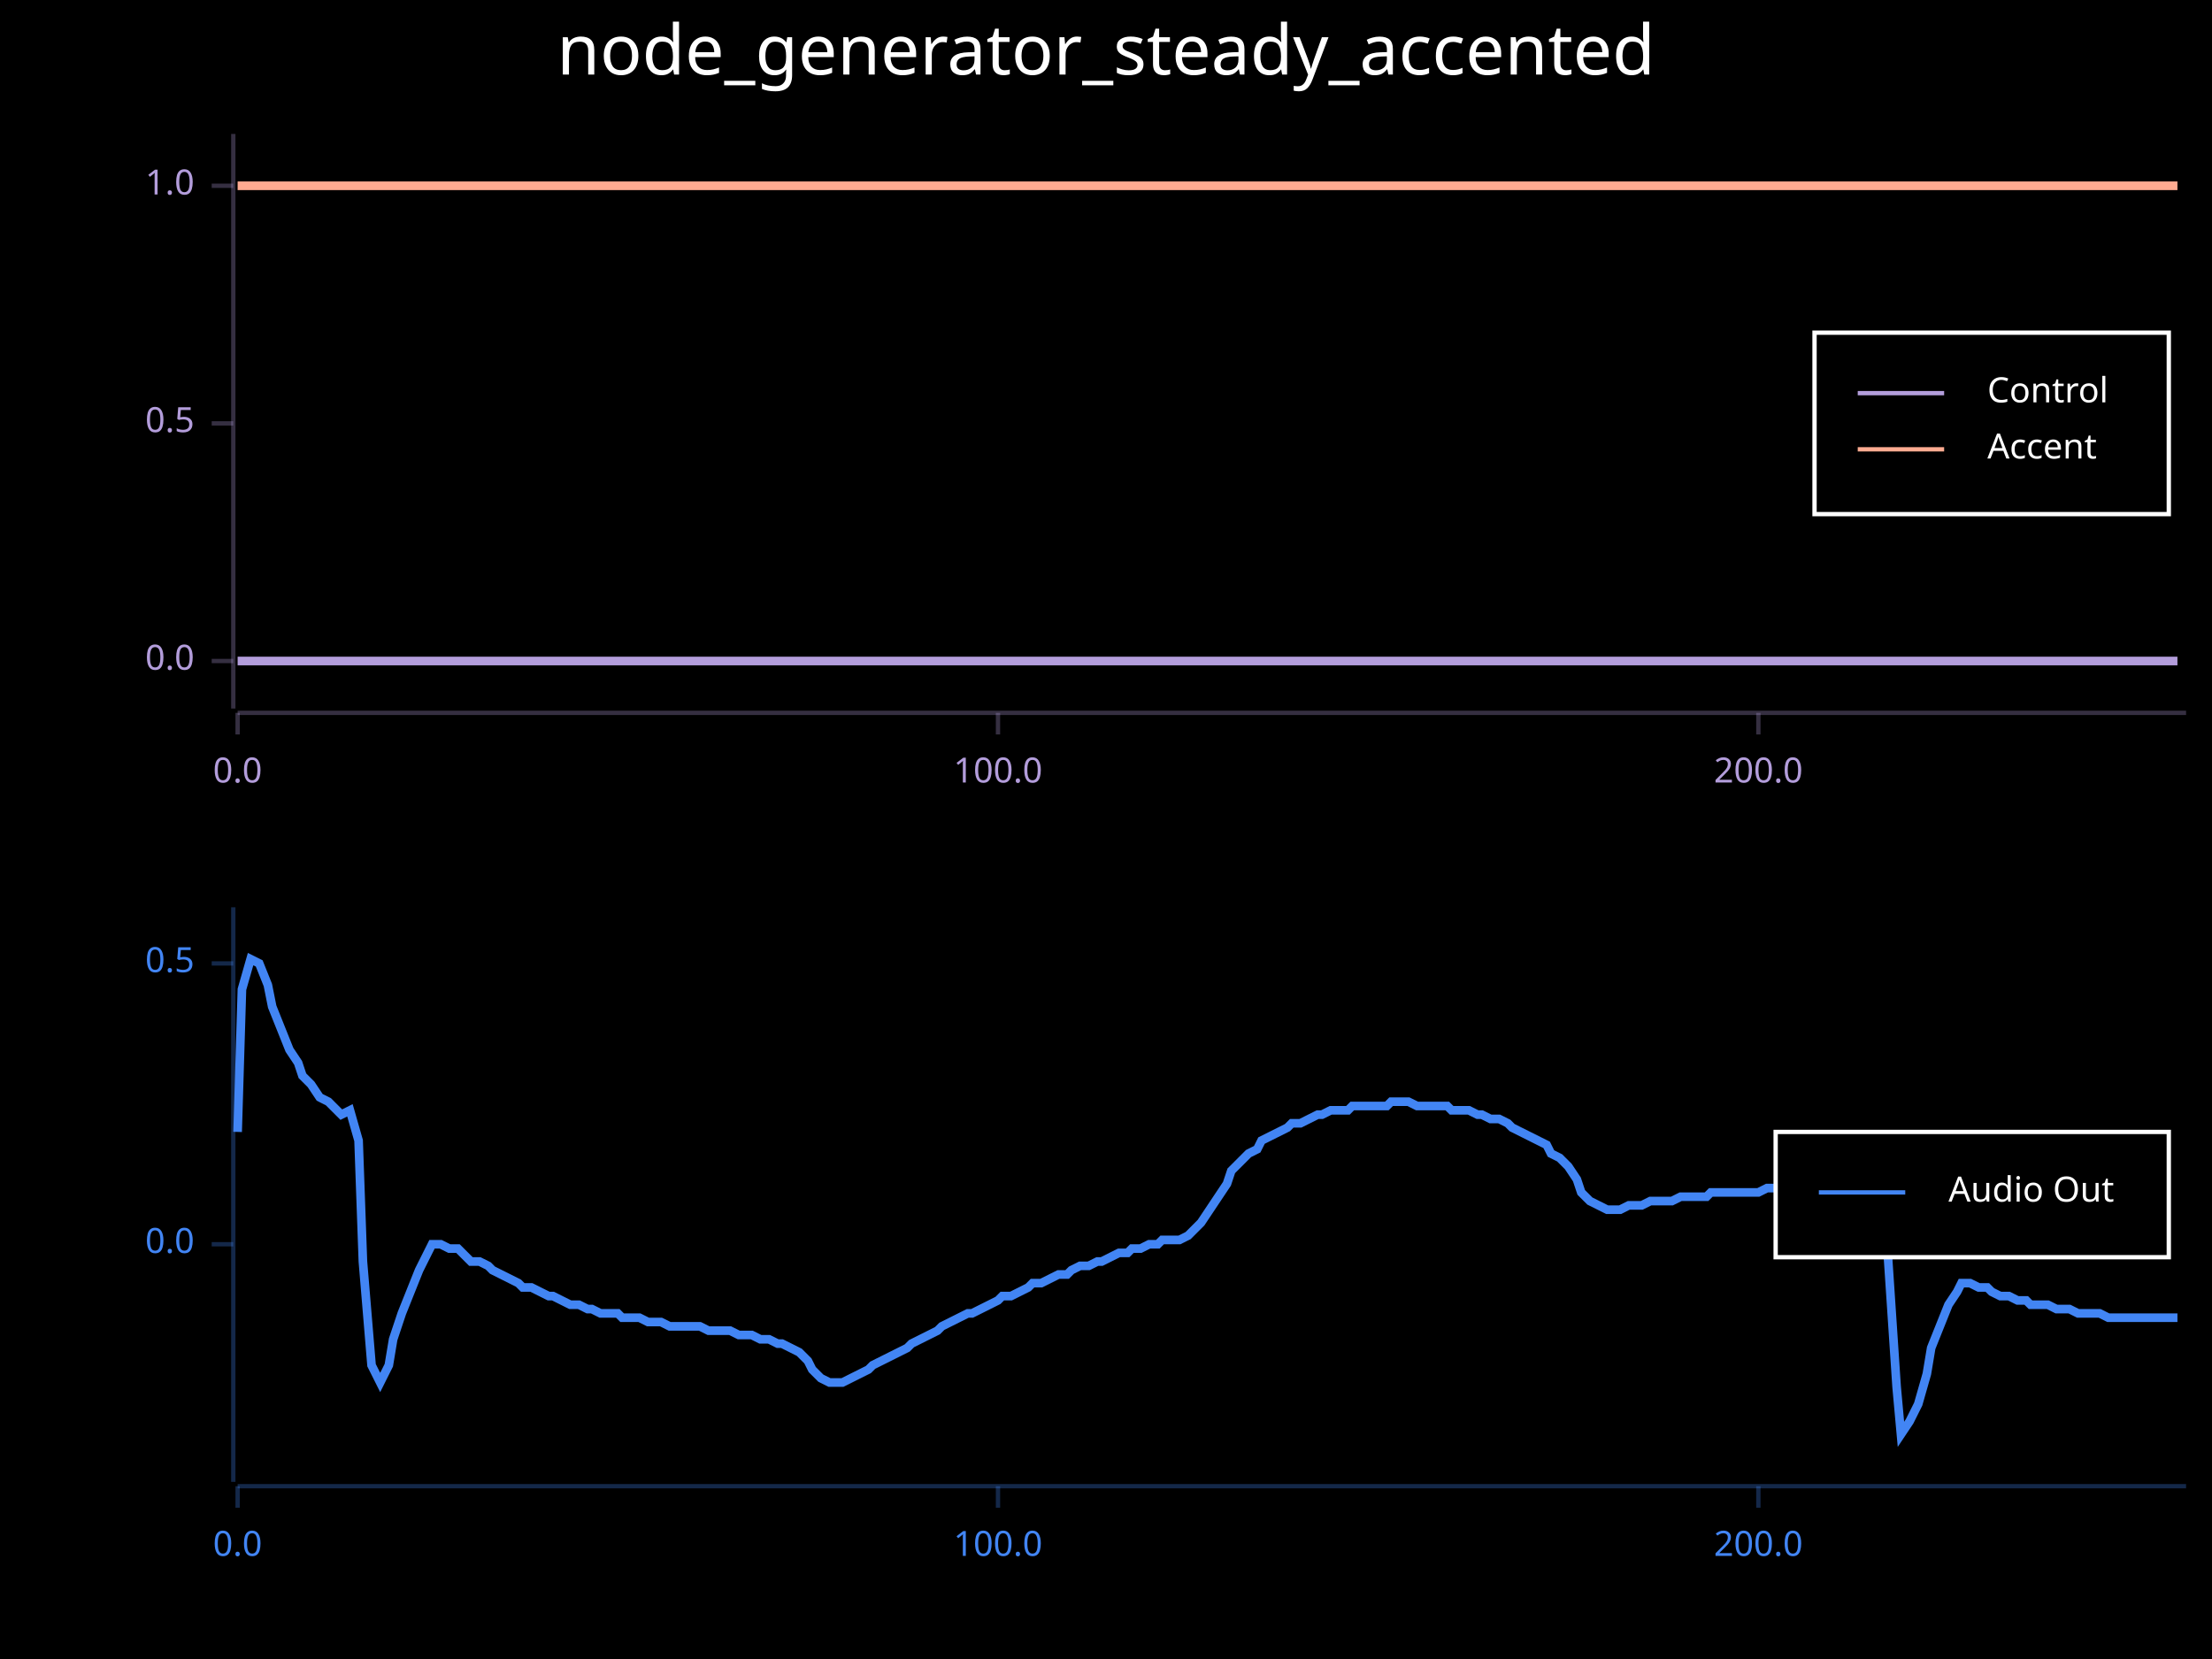
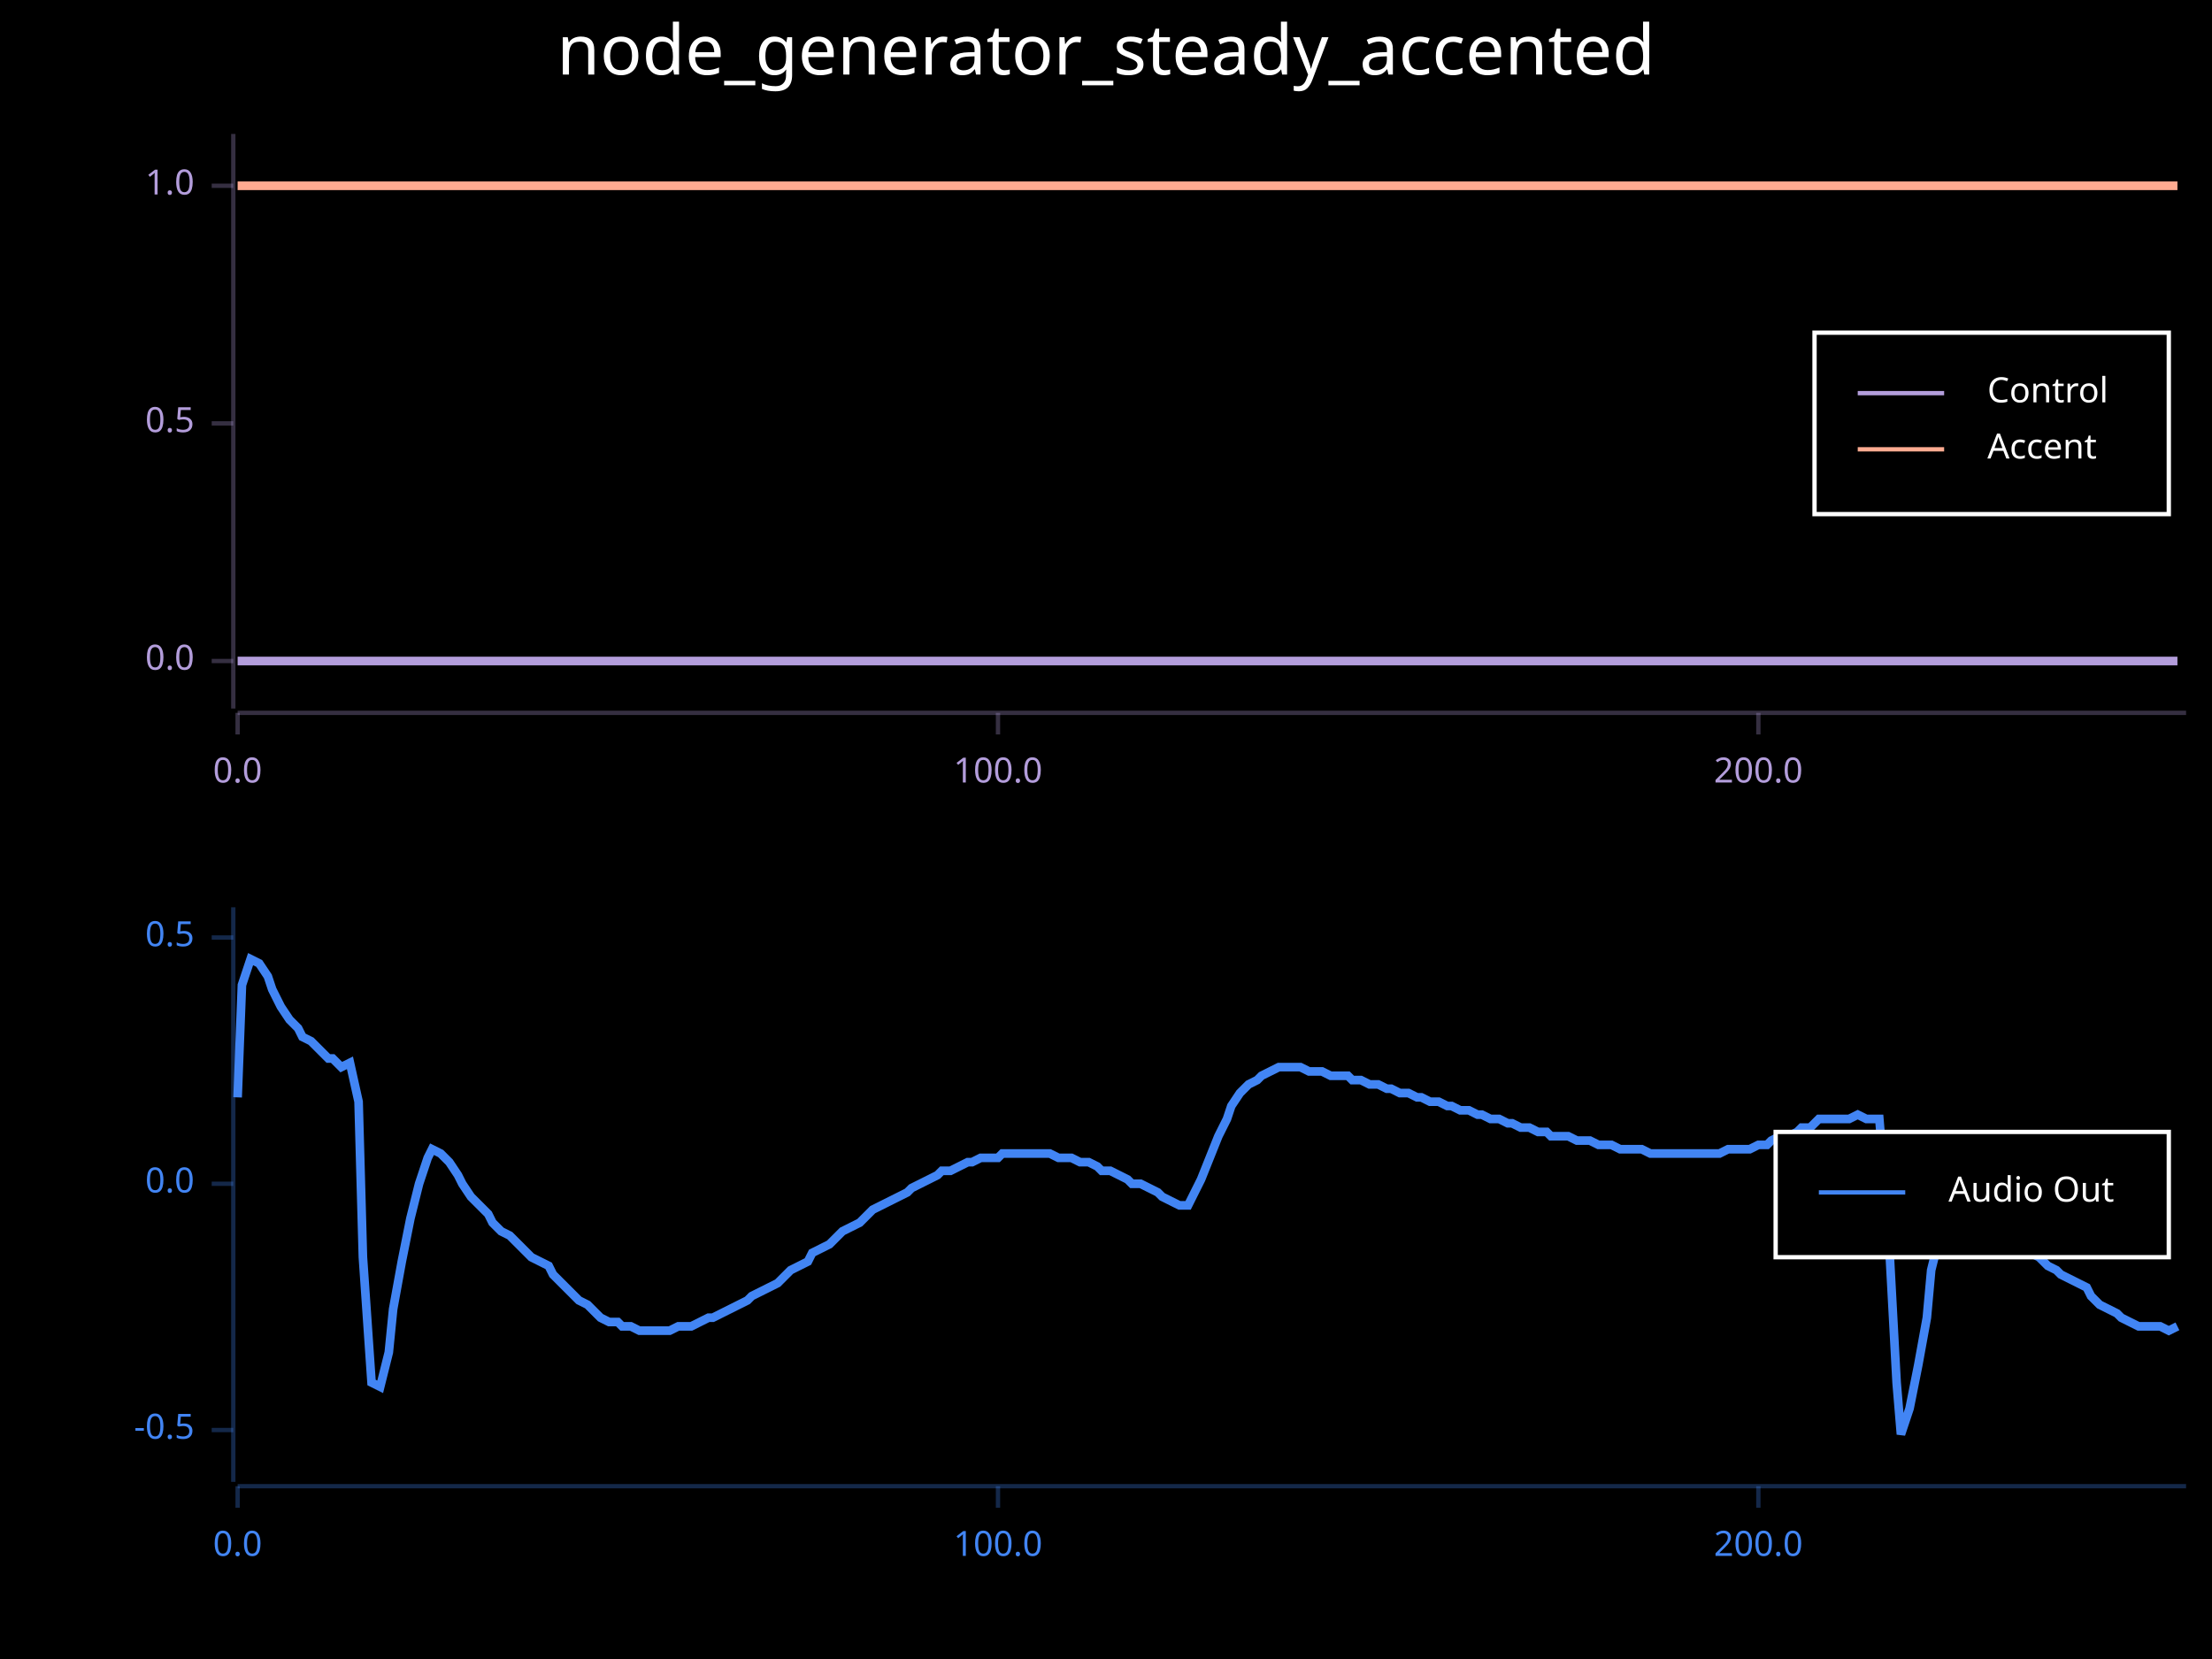
<svg xmlns="http://www.w3.org/2000/svg" width="512" height="384" viewBox="0 0 512 384">
  <rect x="0" y="0" width="512" height="384" opacity="1" fill="#000000" stroke="none" />
  <text x="256" y="5" dy="0.76em" text-anchor="middle" font-family="sans-serif" font-size="16.129" opacity="1" fill="#FFFFFF">
node_generator_steady_accented
</text>
  <polyline fill="none" opacity="0.3" stroke="#B39DDB" stroke-width="1" points="54,31 54,164 " />
  <text x="45" y="153" dy="0.5ex" text-anchor="end" font-family="sans-serif" font-size="8.065" opacity="1" fill="#B39DDB">
0.0
</text>
  <polyline fill="none" opacity="0.3" stroke="#B39DDB" stroke-width="1" points="49,153 54,153 " />
  <text x="45" y="98" dy="0.5ex" text-anchor="end" font-family="sans-serif" font-size="8.065" opacity="1" fill="#B39DDB">
0.5
</text>
  <polyline fill="none" opacity="0.3" stroke="#B39DDB" stroke-width="1" points="49,98 54,98 " />
  <text x="45" y="43" dy="0.5ex" text-anchor="end" font-family="sans-serif" font-size="8.065" opacity="1" fill="#B39DDB">
1.0
</text>
  <polyline fill="none" opacity="0.3" stroke="#B39DDB" stroke-width="1" points="49,43 54,43 " />
  <polyline fill="none" opacity="0.3" stroke="#B39DDB" stroke-width="1" points="55,165 506,165 " />
  <text x="55" y="175" dy="0.76em" text-anchor="middle" font-family="sans-serif" font-size="8.065" opacity="1" fill="#B39DDB">
0.0
</text>
  <polyline fill="none" opacity="0.3" stroke="#B39DDB" stroke-width="1" points="55,165 55,170 " />
  <text x="231" y="175" dy="0.76em" text-anchor="middle" font-family="sans-serif" font-size="8.065" opacity="1" fill="#B39DDB">
100.0
</text>
  <polyline fill="none" opacity="0.3" stroke="#B39DDB" stroke-width="1" points="231,165 231,170 " />
  <text x="407" y="175" dy="0.76em" text-anchor="middle" font-family="sans-serif" font-size="8.065" opacity="1" fill="#B39DDB">
200.0
</text>
  <polyline fill="none" opacity="0.3" stroke="#B39DDB" stroke-width="1" points="407,165 407,170 " />
  <polyline fill="none" opacity="1" stroke="#B39DDB" stroke-width="2" points="55,153 56,153 58,153 60,153 62,153 63,153 65,153 67,153 69,153 70,153 72,153 74,153 76,153 77,153 79,153 81,153 83,153 84,153 86,153 88,153 90,153 91,153 93,153 95,153 97,153 99,153 100,153 102,153 104,153 106,153 107,153 109,153 111,153 113,153 114,153 116,153 118,153 120,153 121,153 123,153 125,153 127,153 128,153 130,153 132,153 134,153 136,153 137,153 139,153 141,153 143,153 144,153 146,153 148,153 150,153 151,153 153,153 155,153 157,153 158,153 160,153 162,153 164,153 165,153 167,153 169,153 171,153 173,153 174,153 176,153 178,153 180,153 181,153 183,153 185,153 187,153 188,153 190,153 192,153 194,153 195,153 197,153 199,153 201,153 202,153 204,153 206,153 208,153 210,153 211,153 213,153 215,153 217,153 218,153 220,153 222,153 224,153 225,153 227,153 229,153 231,153 232,153 234,153 236,153 238,153 239,153 241,153 243,153 245,153 247,153 248,153 250,153 252,153 254,153 255,153 257,153 259,153 261,153 262,153 264,153 266,153 268,153 269,153 271,153 273,153 275,153 276,153 278,153 280,153 282,153 284,153 285,153 287,153 289,153 291,153 292,153 294,153 296,153 298,153 299,153 301,153 303,153 305,153 306,153 308,153 310,153 312,153 313,153 315,153 317,153 319,153 321,153 322,153 324,153 326,153 328,153 329,153 331,153 333,153 335,153 336,153 338,153 340,153 342,153 343,153 345,153 347,153 349,153 350,153 352,153 354,153 356,153 358,153 359,153 361,153 363,153 365,153 366,153 368,153 370,153 372,153 373,153 375,153 377,153 379,153 380,153 382,153 384,153 386,153 387,153 389,153 391,153 393,153 395,153 396,153 398,153 400,153 402,153 403,153 405,153 407,153 409,153 410,153 412,153 414,153 416,153 417,153 419,153 421,153 423,153 424,153 426,153 428,153 430,153 432,153 433,153 435,153 437,153 439,153 440,153 442,153 444,153 446,153 447,153 449,153 451,153 453,153 454,153 456,153 458,153 460,153 461,153 463,153 465,153 467,153 469,153 470,153 472,153 474,153 476,153 477,153 479,153 481,153 483,153 484,153 486,153 488,153 490,153 491,153 493,153 495,153 497,153 498,153 500,153 502,153 504,153 " />
  <polyline fill="none" opacity="1" stroke="#FFAB91" stroke-width="2" points="55,43 56,43 58,43 60,43 62,43 63,43 65,43 67,43 69,43 70,43 72,43 74,43 76,43 77,43 79,43 81,43 83,43 84,43 86,43 88,43 90,43 91,43 93,43 95,43 97,43 99,43 100,43 102,43 104,43 106,43 107,43 109,43 111,43 113,43 114,43 116,43 118,43 120,43 121,43 123,43 125,43 127,43 128,43 130,43 132,43 134,43 136,43 137,43 139,43 141,43 143,43 144,43 146,43 148,43 150,43 151,43 153,43 155,43 157,43 158,43 160,43 162,43 164,43 165,43 167,43 169,43 171,43 173,43 174,43 176,43 178,43 180,43 181,43 183,43 185,43 187,43 188,43 190,43 192,43 194,43 195,43 197,43 199,43 201,43 202,43 204,43 206,43 208,43 210,43 211,43 213,43 215,43 217,43 218,43 220,43 222,43 224,43 225,43 227,43 229,43 231,43 232,43 234,43 236,43 238,43 239,43 241,43 243,43 245,43 247,43 248,43 250,43 252,43 254,43 255,43 257,43 259,43 261,43 262,43 264,43 266,43 268,43 269,43 271,43 273,43 275,43 276,43 278,43 280,43 282,43 284,43 285,43 287,43 289,43 291,43 292,43 294,43 296,43 298,43 299,43 301,43 303,43 305,43 306,43 308,43 310,43 312,43 313,43 315,43 317,43 319,43 321,43 322,43 324,43 326,43 328,43 329,43 331,43 333,43 335,43 336,43 338,43 340,43 342,43 343,43 345,43 347,43 349,43 350,43 352,43 354,43 356,43 358,43 359,43 361,43 363,43 365,43 366,43 368,43 370,43 372,43 373,43 375,43 377,43 379,43 380,43 382,43 384,43 386,43 387,43 389,43 391,43 393,43 395,43 396,43 398,43 400,43 402,43 403,43 405,43 407,43 409,43 410,43 412,43 414,43 416,43 417,43 419,43 421,43 423,43 424,43 426,43 428,43 430,43 432,43 433,43 435,43 437,43 439,43 440,43 442,43 444,43 446,43 447,43 449,43 451,43 453,43 454,43 456,43 458,43 460,43 461,43 463,43 465,43 467,43 469,43 470,43 472,43 474,43 476,43 477,43 479,43 481,43 483,43 484,43 486,43 488,43 490,43 491,43 493,43 495,43 497,43 498,43 500,43 502,43 504,43 " />
  <rect x="420" y="77" width="82" height="42" opacity="1" fill="#000000" stroke="none" />
  <rect x="420" y="77" width="82" height="42" opacity="1" fill="none" stroke="#FFFFFF" />
  <text x="460" y="87" dy="0.76em" text-anchor="start" font-family="sans-serif" font-size="8.065" opacity="1" fill="#FFFFFF">
Control
</text>
  <text x="460" y="100" dy="0.76em" text-anchor="start" font-family="sans-serif" font-size="8.065" opacity="1" fill="#FFFFFF">
Accent
</text>
  <polyline fill="none" opacity="1" stroke="#B39DDB" stroke-width="1" points="430,91 450,91 " />
  <polyline fill="none" opacity="1" stroke="#FFAB91" stroke-width="1" points="430,104 450,104 " />
  <polyline fill="none" opacity="0.3" stroke="#4285F4" stroke-width="1" points="54,210 54,343 " />
-   <text x="45" y="288" dy="0.5ex" text-anchor="end" font-family="sans-serif" font-size="8.065" opacity="1" fill="#4285F4">
+   <text x="45" y="331" dy="0.5ex" text-anchor="end" font-family="sans-serif" font-size="8.065" opacity="1" fill="#4285F4">
+ -0.5
+ </text>
+   <polyline fill="none" opacity="0.3" stroke="#4285F4" stroke-width="1" points="49,331 54,331 " />
+   <text x="45" y="274" dy="0.5ex" text-anchor="end" font-family="sans-serif" font-size="8.065" opacity="1" fill="#4285F4">
0.0
</text>
-   <polyline fill="none" opacity="0.3" stroke="#4285F4" stroke-width="1" points="49,288 54,288 " />
-   <text x="45" y="223" dy="0.5ex" text-anchor="end" font-family="sans-serif" font-size="8.065" opacity="1" fill="#4285F4">
+   <polyline fill="none" opacity="0.3" stroke="#4285F4" stroke-width="1" points="49,274 54,274 " />
+   <text x="45" y="217" dy="0.5ex" text-anchor="end" font-family="sans-serif" font-size="8.065" opacity="1" fill="#4285F4">
0.5
</text>
-   <polyline fill="none" opacity="0.3" stroke="#4285F4" stroke-width="1" points="49,223 54,223 " />
+   <polyline fill="none" opacity="0.3" stroke="#4285F4" stroke-width="1" points="49,217 54,217 " />
  <polyline fill="none" opacity="0.3" stroke="#4285F4" stroke-width="1" points="55,344 506,344 " />
  <text x="55" y="354" dy="0.76em" text-anchor="middle" font-family="sans-serif" font-size="8.065" opacity="1" fill="#4285F4">
0.0
</text>
  <polyline fill="none" opacity="0.3" stroke="#4285F4" stroke-width="1" points="55,344 55,349 " />
  <text x="231" y="354" dy="0.76em" text-anchor="middle" font-family="sans-serif" font-size="8.065" opacity="1" fill="#4285F4">
100.0
</text>
  <polyline fill="none" opacity="0.3" stroke="#4285F4" stroke-width="1" points="231,344 231,349 " />
  <text x="407" y="354" dy="0.76em" text-anchor="middle" font-family="sans-serif" font-size="8.065" opacity="1" fill="#4285F4">
200.0
</text>
  <polyline fill="none" opacity="0.3" stroke="#4285F4" stroke-width="1" points="407,344 407,349 " />
-   <polyline fill="none" opacity="1" stroke="#4285F4" stroke-width="2" points="55,262 56,229 58,222 60,223 62,228 63,233 65,238 67,243 69,246 70,249 72,251 74,254 76,255 77,256 79,258 81,257 83,264 84,292 86,316 88,320 90,316 91,310 93,304 95,299 97,294 99,290 100,288 102,288 104,289 106,289 107,290 109,292 111,292 113,293 114,294 116,295 118,296 120,297 121,298 123,298 125,299 127,300 128,300 130,301 132,302 134,302 136,303 137,303 139,304 141,304 143,304 144,305 146,305 148,305 150,306 151,306 153,306 155,307 157,307 158,307 160,307 162,307 164,308 165,308 167,308 169,308 171,309 173,309 174,309 176,310 178,310 180,311 181,311 183,312 185,313 187,315 188,317 190,319 192,320 194,320 195,320 197,319 199,318 201,317 202,316 204,315 206,314 208,313 210,312 211,311 213,310 215,309 217,308 218,307 220,306 222,305 224,304 225,304 227,303 229,302 231,301 232,300 234,300 236,299 238,298 239,297 241,297 243,296 245,295 247,295 248,294 250,293 252,293 254,292 255,292 257,291 259,290 261,290 262,289 264,289 266,288 268,288 269,287 271,287 273,287 275,286 276,285 278,283 280,280 282,277 284,274 285,271 287,269 289,267 291,266 292,264 294,263 296,262 298,261 299,260 301,260 303,259 305,258 306,258 308,257 310,257 312,257 313,256 315,256 317,256 319,256 321,256 322,255 324,255 326,255 328,256 329,256 331,256 333,256 335,256 336,257 338,257 340,257 342,258 343,258 345,259 347,259 349,260 350,261 352,262 354,263 356,264 358,265 359,267 361,268 363,270 365,273 366,276 368,278 370,279 372,280 373,280 375,280 377,279 379,279 380,279 382,278 384,278 386,278 387,278 389,277 391,277 393,277 395,277 396,276 398,276 400,276 402,276 403,276 405,276 407,276 409,275 410,275 412,275 414,275 416,275 417,275 419,275 421,274 423,274 424,274 426,274 428,274 430,273 432,273 433,273 435,273 437,291 439,321 440,332 442,329 444,325 446,318 447,312 449,307 451,302 453,299 454,297 456,297 458,298 460,298 461,299 463,300 465,300 467,301 469,301 470,302 472,302 474,302 476,303 477,303 479,303 481,304 483,304 484,304 486,304 488,305 490,305 491,305 493,305 495,305 497,305 498,305 500,305 502,305 504,305 " />
+   <polyline fill="none" opacity="1" stroke="#4285F4" stroke-width="2" points="55,254 56,228 58,222 60,223 62,226 63,229 65,233 67,236 69,238 70,240 72,241 74,243 76,245 77,245 79,247 81,246 83,255 84,291 86,320 88,321 90,313 91,303 93,292 95,282 97,274 99,268 100,266 102,267 104,269 106,272 107,274 109,277 111,279 113,281 114,283 116,285 118,286 120,288 121,289 123,291 125,292 127,293 128,295 130,297 132,299 134,301 136,302 137,303 139,305 141,306 143,306 144,307 146,307 148,308 150,308 151,308 153,308 155,308 157,307 158,307 160,307 162,306 164,305 165,305 167,304 169,303 171,302 173,301 174,300 176,299 178,298 180,297 181,296 183,294 185,293 187,292 188,290 190,289 192,288 194,286 195,285 197,284 199,283 201,281 202,280 204,279 206,278 208,277 210,276 211,275 213,274 215,273 217,272 218,271 220,271 222,270 224,269 225,269 227,268 229,268 231,268 232,267 234,267 236,267 238,267 239,267 241,267 243,267 245,268 247,268 248,268 250,269 252,269 254,270 255,271 257,271 259,272 261,273 262,274 264,274 266,275 268,276 269,277 271,278 273,279 275,279 276,277 278,273 280,268 282,263 284,259 285,256 287,253 289,251 291,250 292,249 294,248 296,247 298,247 299,247 301,247 303,248 305,248 306,248 308,249 310,249 312,249 313,250 315,250 317,251 319,251 321,252 322,252 324,253 326,253 328,254 329,254 331,255 333,255 335,256 336,256 338,257 340,257 342,258 343,258 345,259 347,259 349,260 350,260 352,261 354,261 356,262 358,262 359,263 361,263 363,263 365,264 366,264 368,264 370,265 372,265 373,265 375,266 377,266 379,266 380,266 382,267 384,267 386,267 387,267 389,267 391,267 393,267 395,267 396,267 398,267 400,266 402,266 403,266 405,266 407,265 409,265 410,264 412,263 414,263 416,262 417,261 419,261 421,259 423,259 424,259 426,259 428,259 430,258 432,259 433,259 435,259 437,283 439,320 440,332 442,326 444,316 446,305 447,294 449,286 451,278 453,274 454,274 456,275 458,277 460,280 461,282 463,284 465,286 467,287 469,289 470,290 472,291 474,293 476,294 477,295 479,296 481,297 483,298 484,300 486,302 488,303 490,304 491,305 493,306 495,307 497,307 498,307 500,307 502,308 504,307 " />
  <rect x="411" y="262" width="91" height="29" opacity="1" fill="#000000" stroke="none" />
  <rect x="411" y="262" width="91" height="29" opacity="1" fill="none" stroke="#FFFFFF" />
  <text x="451" y="272" dy="0.76em" text-anchor="start" font-family="sans-serif" font-size="8.065" opacity="1" fill="#FFFFFF">
Audio Out
</text>
  <polyline fill="none" opacity="1" stroke="#4285F4" stroke-width="1" points="421,276 441,276 " />
</svg>
